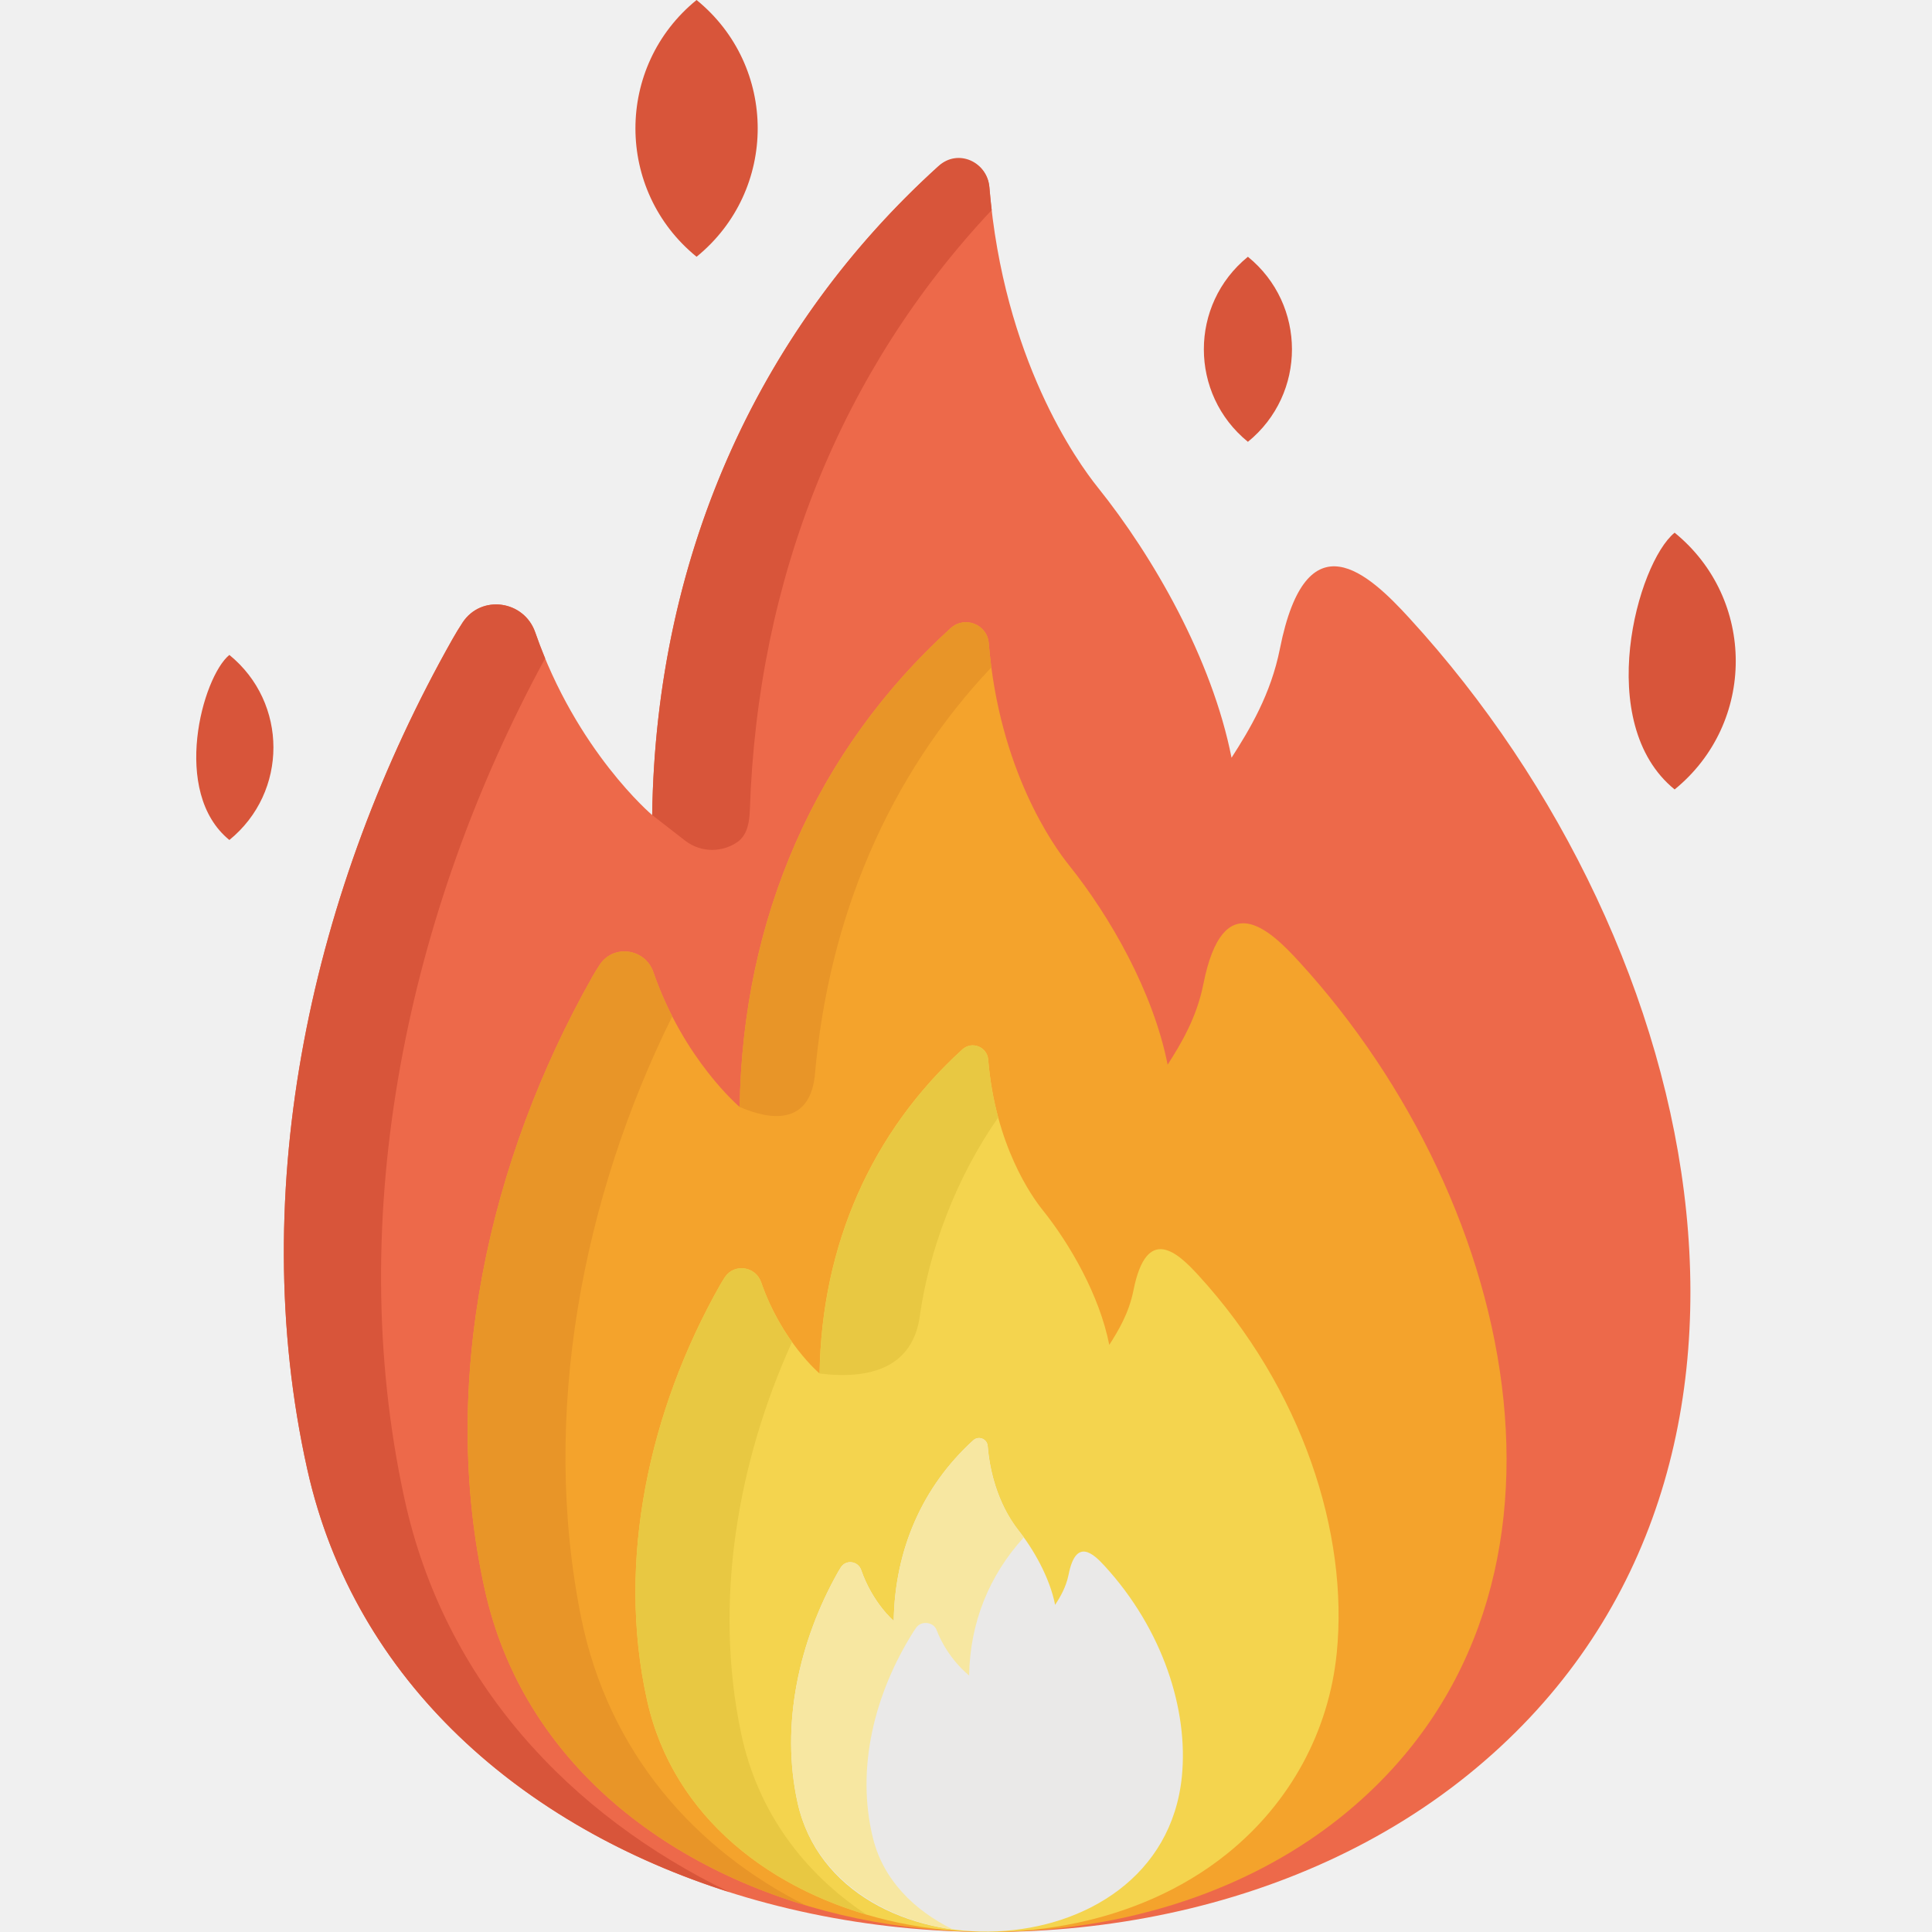
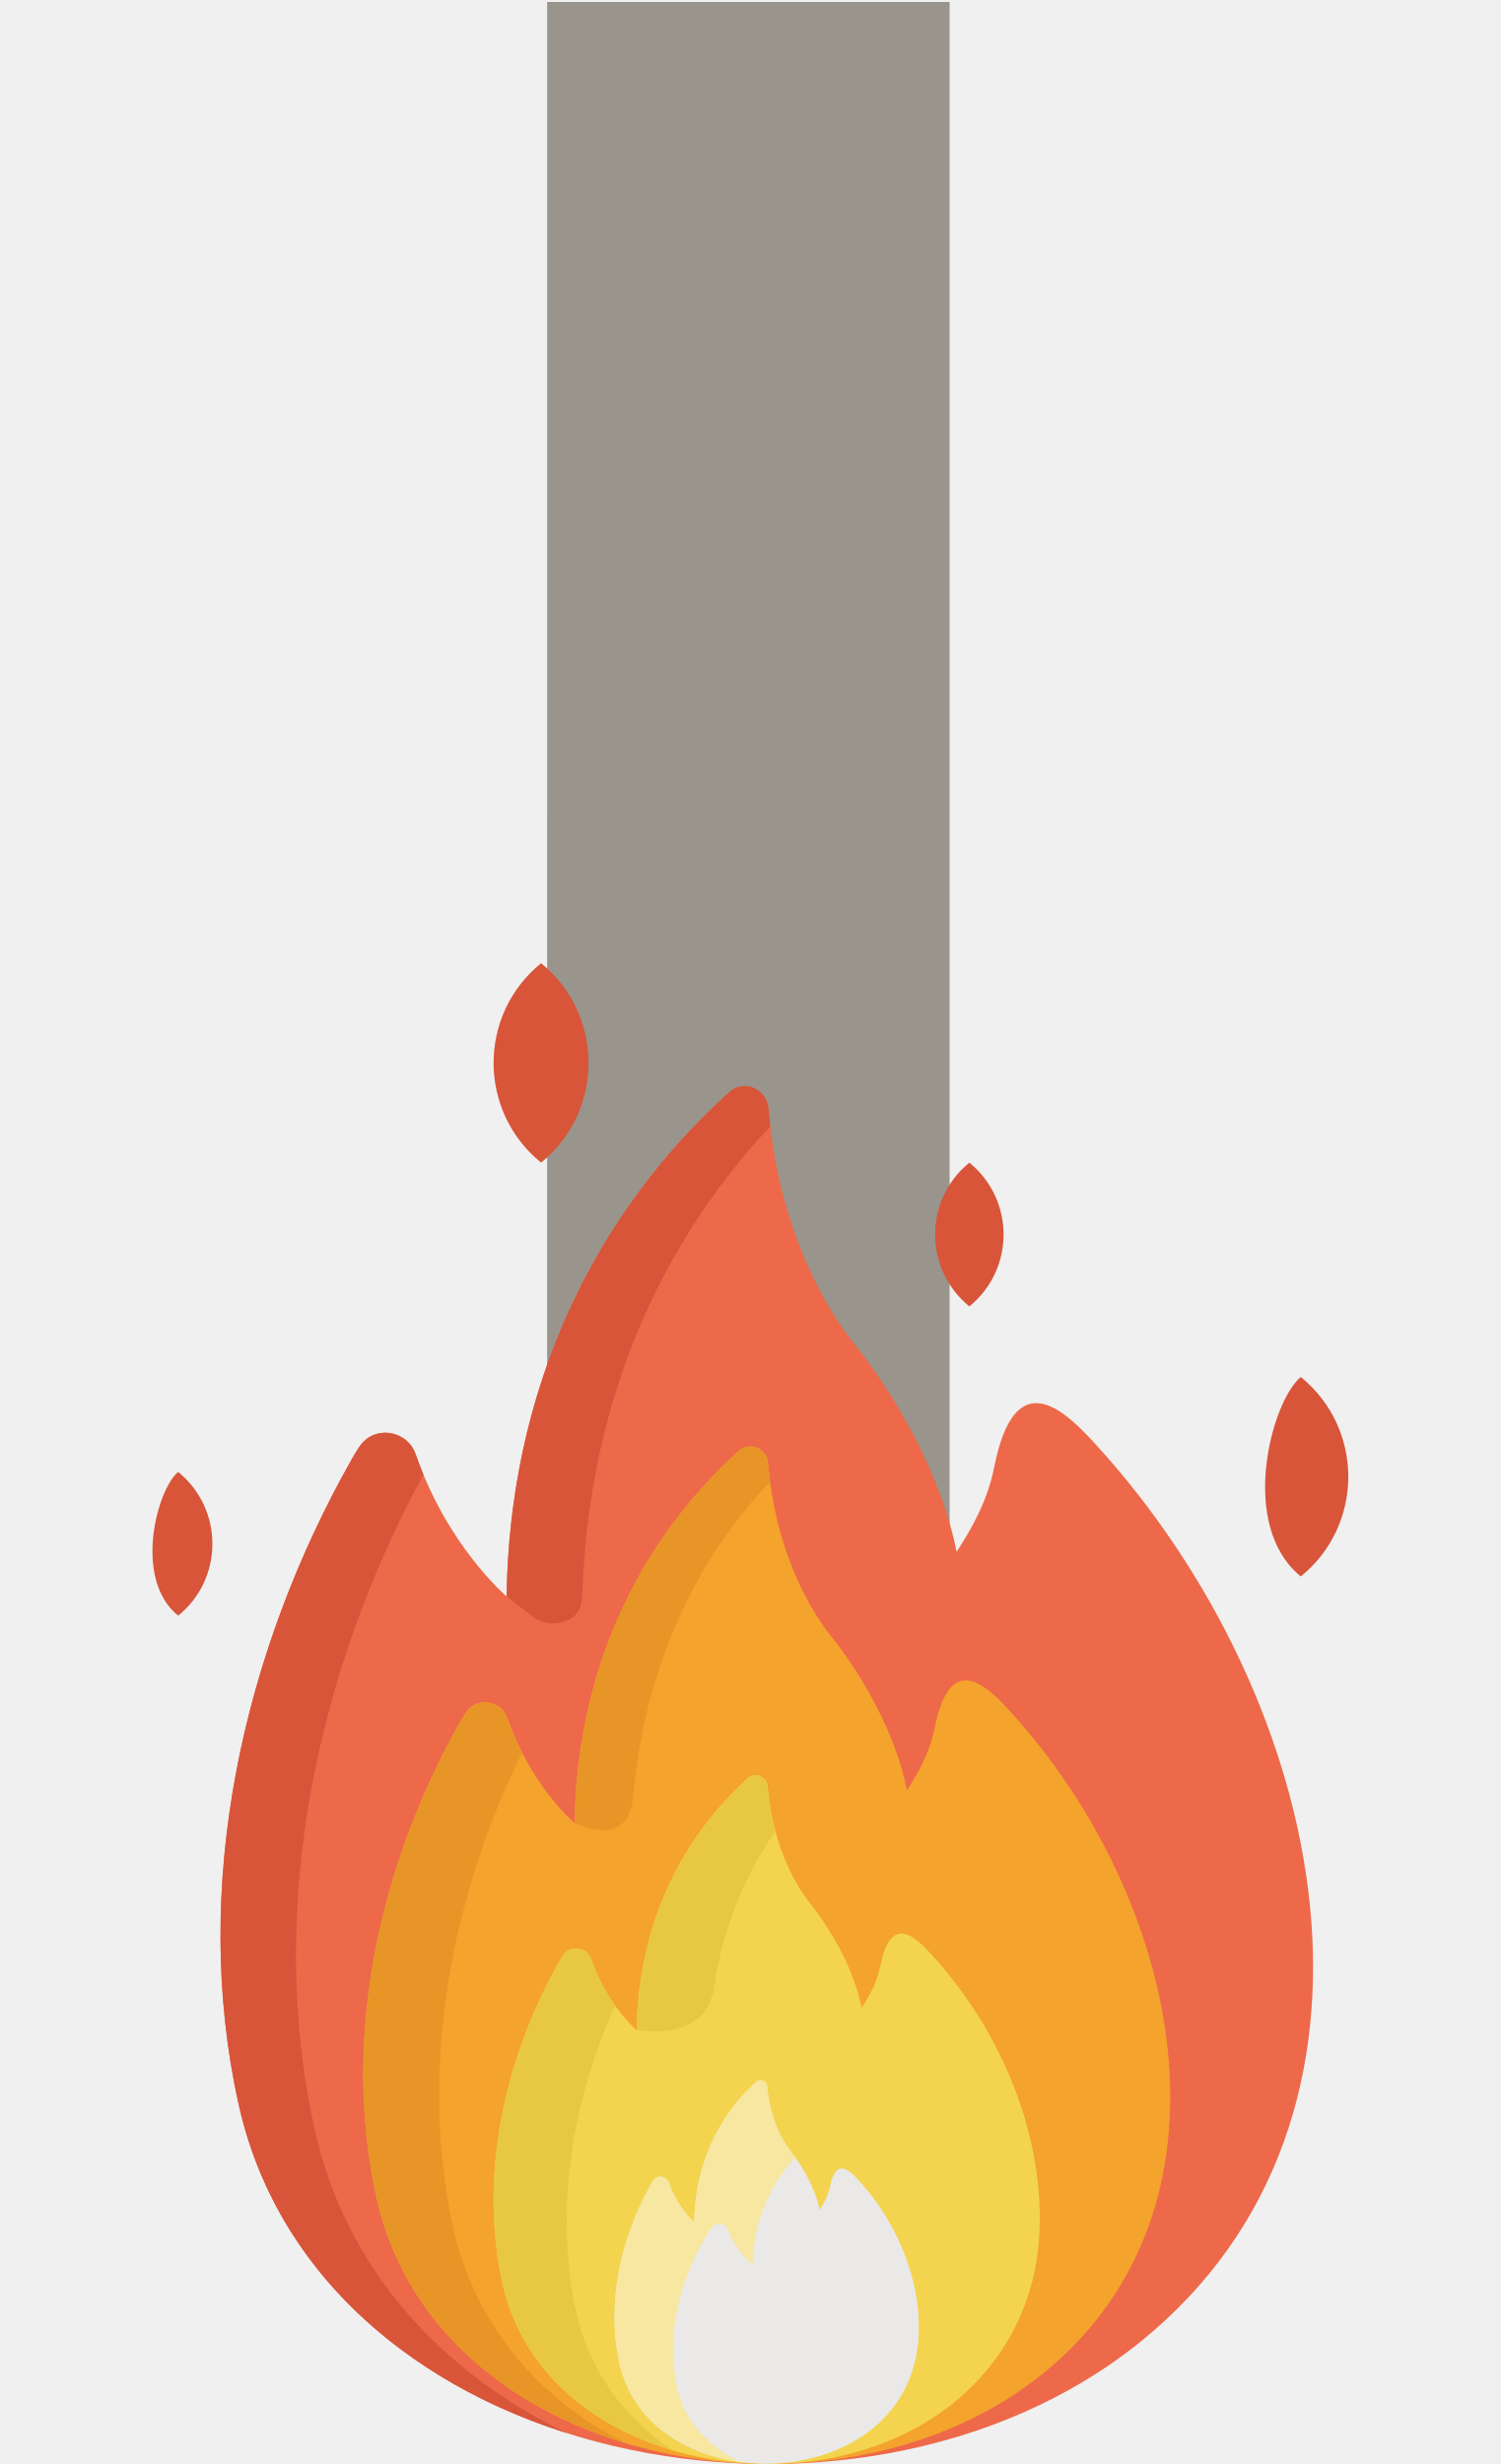
- <svg xmlns="http://www.w3.org/2000/svg" version="1.1" id="Capa_1" x="0px" y="0px" viewBox="0 0 512 512" style="enable-background:new 0 0 512 512;" xml:space="preserve">
-   <path style="fill:#ED694A;" d="M373.499,163.809c-10.67-11.649-27.258-27.372-34.315,8.13c-2.4,12.071-8.007,21.376-12.812,28.868  c-5.179-26.212-20.761-53.343-35.443-71.636c-5.494-6.844-24.988-34.051-28.733-79.567c-0.559-6.793-8.628-9.983-13.675-5.401  c-48.232,43.784-74.706,104.002-75.689,171.795c0,0-20.084-16.929-30.995-48.423c-2.938-8.481-14.308-10.099-19.241-2.6  c-0.947,1.44-1.825,2.882-2.617,4.282c-37.213,65.8-55.114,145.705-38.565,220.045c27.67,124.497,210.704,159.303,307.603,81.054  C483.822,393.8,453.686,251.311,373.499,163.809z" />
-   <g>
-     <path style="fill:#D8553A;" d="M107.171,397.118c-16.357-75.135,0.957-155.818,37.296-222.648c-0.919-2.217-1.803-4.51-2.629-6.894   c-2.938-8.481-14.308-10.099-19.241-2.6c-0.947,1.44-1.824,2.882-2.616,4.282c-37.213,65.8-55.114,145.705-38.565,220.045   c12.621,56.786,57.569,94.9,111.92,112.149C150.936,480.913,117.732,445.704,107.171,397.118z" />
-     <path style="fill:#D8553A;" d="M198.716,214.75c2.009-61.527,24.263-116.697,64.093-159.079c-0.274-2.334-0.477-4.421-0.608-6.005   c-0.571-6.851-8.345-10.287-13.37-5.745c-46.585,42.118-74.979,101.727-75.998,172.075l8.719,6.771   c4.294,3.335,10.112,3.19,14.213,0.135C198.212,220.828,198.563,217.698,198.716,214.75z" />
+ <svg xmlns="http://www.w3.org/2000/svg" width="134" height="220" viewBox="0 0 134 220" fill="none">
+   <path d="M84.79 207.532V85.63V49.181V0.177H48.856V49.181L48.855 85.63L48.856 207.532H84.79Z" fill="#99958C" />
+   <g clip-path="url(#clip0)">
+     <path d="M97.752 128.872C94.959 125.823 90.618 121.708 88.771 131C88.143 134.159 86.675 136.594 85.418 138.555C84.062 131.695 79.984 124.594 76.142 119.807C74.704 118.016 69.602 110.895 68.622 98.983C68.475 97.205 66.364 96.37 65.043 97.569C52.419 109.028 45.491 124.788 45.233 142.531C45.233 142.531 39.977 138.1 37.122 129.858C36.353 127.638 33.377 127.215 32.086 129.177C31.838 129.554 31.608 129.932 31.401 130.298C21.662 147.519 16.977 168.432 21.308 187.888C28.549 220.471 76.453 229.58 101.813 209.101C126.625 189.065 118.738 151.773 97.752 128.872Z" fill="#ED694A" />
+     <path d="M28.048 189.934C23.767 170.269 28.299 149.153 37.809 131.662C37.569 131.082 37.337 130.482 37.121 129.858C36.352 127.638 33.377 127.215 32.086 129.178C31.838 129.555 31.608 129.932 31.401 130.298C21.662 147.519 16.977 168.432 21.308 187.888C24.611 202.75 36.375 212.725 50.599 217.24C39.502 211.864 30.812 202.649 28.048 189.934Z" fill="#D8553A" />
+     <path d="M52.008 142.204C52.533 126.102 58.358 111.663 68.782 100.57C68.71 99.96 68.657 99.413 68.623 98.999C68.473 97.206 66.439 96.306 65.124 97.495C52.931 108.518 45.5 124.119 45.233 142.53L47.515 144.303C48.639 145.175 50.162 145.137 51.235 144.338C51.876 143.795 51.967 142.976 52.008 142.204Z" fill="#D8553A" />
+     <path d="M90.095 152.691C88.033 150.439 84.826 147.399 83.462 154.262C82.998 156.596 81.914 158.395 80.985 159.843C79.984 154.776 76.972 149.531 74.134 145.995C73.072 144.672 69.303 139.413 68.579 130.614C68.471 129.3 66.912 128.684 65.936 129.57C56.612 138.033 51.494 149.674 51.304 162.779C51.304 162.779 47.422 159.507 45.313 153.419C44.745 151.779 42.547 151.466 41.593 152.916C41.41 153.194 41.241 153.473 41.087 153.744C33.894 166.464 30.433 181.91 33.632 196.281C38.981 220.348 74.364 227.076 93.095 211.95C111.422 197.151 105.596 169.606 90.095 152.691Z" fill="#F4A32C" />
+     <path d="M40.303 198.169C37.47 184.121 40.404 169.047 46.624 156.495C46.15 155.567 45.701 154.541 45.312 153.419C44.744 151.779 42.546 151.466 41.592 152.916C41.409 153.194 41.239 153.473 41.086 153.744C33.893 166.464 30.433 181.91 33.631 196.281C36.119 207.474 45.104 214.914 55.888 218.152C48.226 214.31 42.193 207.559 40.303 198.169Z" fill="#E89528" />
+     <path d="M83.105 174.436C81.709 172.911 79.537 170.854 78.614 175.5C78.3 177.079 77.566 178.297 76.937 179.277C76.26 175.847 74.221 172.297 72.299 169.903C71.581 169.007 69.029 165.447 68.539 159.491C68.466 158.602 67.41 158.184 66.75 158.784C60.438 164.514 56.974 172.394 56.845 181.265C56.845 181.265 54.217 179.05 52.789 174.929C52.405 173.819 50.917 173.607 50.272 174.588C50.148 174.777 50.033 174.965 49.929 175.149C45.059 183.759 42.717 194.215 44.882 203.944C48.503 220.235 72.455 224.79 85.135 214.55C89.477 211.044 92.169 206.103 92.715 200.637C93.54 192.359 90.353 182.346 83.105 174.436Z" fill="#F4D44E" />
+     <path d="M76.618 194.615C75.84 193.766 74.63 192.619 74.116 195.207C73.941 196.088 73.532 196.766 73.182 197.312C72.804 195.401 71.668 193.423 70.598 192.09C70.197 191.591 68.776 189.607 68.503 186.289C68.462 185.793 67.874 185.561 67.506 185.895C63.99 189.087 62.059 193.477 61.988 198.42C61.988 198.42 60.523 197.185 59.728 194.889C59.514 194.271 58.685 194.153 58.326 194.7C58.257 194.805 58.193 194.91 58.135 195.012C55.422 199.809 54.117 205.635 55.323 211.055C58.071 223.416 80.591 223.041 81.973 209.212C82.431 204.601 80.656 199.022 76.618 194.615Z" fill="#EAE9E8" />
+     <path d="M60.552 213.508C59.346 208.66 60.651 203.448 63.364 199.157C63.422 199.066 63.486 198.972 63.554 198.878C63.914 198.389 64.743 198.494 64.957 199.047C65.752 201.101 67.217 202.206 67.217 202.206C67.276 198.573 68.591 195.275 71.008 192.63C70.468 191.882 68.814 190.077 68.503 186.289C68.462 185.794 67.874 185.562 67.506 185.895C63.99 189.087 62.059 193.478 61.988 198.42C61.988 198.42 60.523 197.186 59.728 194.89C59.514 194.272 58.685 194.153 58.326 194.7C58.257 194.805 58.193 194.911 58.135 195.013C55.422 199.81 54.117 205.635 55.323 211.055C56.44 216.079 61.027 219.098 66.098 219.827C63.362 218.483 61.26 216.356 60.552 213.508Z" fill="#F7E7A1" />
+     <path d="M48.313 103.809C53.973 99.205 53.961 90.593 48.313 86C42.654 90.603 42.666 99.216 48.313 103.809Z" fill="#D8553A" />
+     <path d="M116.149 140.755C121.809 136.152 121.796 127.539 116.149 122.946C113.562 125.05 110.502 136.162 116.149 140.755Z" fill="#D8553A" />
+     <path d="M15.909 144.26C19.988 140.942 19.979 134.736 15.909 131.425C14.045 132.941 11.839 140.95 15.909 144.26Z" fill="#D8553A" />
+     <path d="M86.553 116.644C90.632 113.326 90.623 107.119 86.553 103.809C82.474 107.126 82.483 113.333 86.553 116.644Z" fill="#D8553A" />
+     <path d="M56.508 160.675C57.445 149.616 61.667 139.784 68.758 132.288C68.686 131.745 68.626 131.187 68.579 130.614C68.471 129.3 66.911 128.684 65.935 129.57C58.547 136.276 53.805 144.98 52.059 154.825L52.056 154.824C51.926 155.554 51.766 156.618 51.664 157.453C51.664 157.454 51.665 157.455 51.665 157.455C51.453 159.199 51.33 160.975 51.304 162.78C51.501 162.818 55.968 165.114 56.508 160.675Z" fill="#E89528" />
+     <path d="M51.409 206.255C49.484 197.166 51.124 187.475 54.932 179.078C54.194 178.043 53.387 176.653 52.79 174.928C52.405 173.819 50.917 173.607 50.272 174.588C50.148 174.776 50.033 174.965 49.929 175.148C45.059 183.759 42.717 194.215 44.882 203.943C46.578 211.573 52.733 216.628 60.101 218.796C55.812 215.949 52.568 211.735 51.409 206.255Z" fill="#E8C842" />
+     <path d="M63.794 177.294C64.433 172.733 66.298 167.709 69.234 163.508C68.914 162.322 68.663 160.981 68.54 159.491C68.467 158.602 67.411 158.184 66.751 158.784C62.818 162.354 59.995 166.761 58.392 171.72L58.388 171.719C58.135 172.498 57.779 173.789 57.562 174.808C57.564 174.808 57.566 174.808 57.568 174.807C57.125 176.886 56.879 179.044 56.847 181.265C60.378 181.705 63.299 180.831 63.794 177.294Z" fill="#E8C842" />
  </g>
-   <path style="fill:#F4A32C;" d="M344.242,254.818c-7.88-8.604-20.133-20.218-25.345,6.005c-1.772,8.915-5.915,15.789-9.462,21.323  c-3.825-19.361-15.335-39.401-26.179-52.912c-4.058-5.055-18.456-25.15-21.223-58.771c-0.413-5.018-6.372-7.373-10.1-3.989  c-35.625,32.339-55.18,76.819-55.905,126.891c0,0-14.835-12.504-22.893-35.766c-2.17-6.264-10.569-7.459-14.212-1.92  c-0.699,1.063-1.348,2.129-1.933,3.163c-27.487,48.601-40.709,107.62-28.486,162.53c20.438,91.956,155.63,117.665,227.202,59.868  C425.73,424.695,403.471,319.45,344.242,254.818z" />
-   <path style="fill:#E89528;" d="M153.994,428.585c-10.822-53.676,0.387-111.271,24.152-159.231  c-1.811-3.546-3.527-7.466-5.013-11.754c-2.17-6.264-10.569-7.46-14.212-1.921c-0.699,1.063-1.348,2.129-1.933,3.164  c-27.486,48.601-40.707,107.62-28.486,162.529c9.506,42.768,43.837,71.196,85.041,83.567  C184.268,490.258,161.218,464.464,153.994,428.585z" />
-   <path style="fill:#F4D44E;" d="M317.534,337.904c-5.334-5.824-13.63-13.687-17.158,4.065c-1.199,6.036-4.004,10.688-6.406,14.434  c-2.59-13.107-10.38-26.672-17.722-35.818c-2.746-3.422-12.493-17.025-14.367-39.784c-0.28-3.397-4.313-4.992-6.837-2.7  c-24.116,21.892-37.353,52.002-37.844,85.897c0,0-10.043-8.465-15.497-24.211c-1.469-4.24-7.154-5.049-9.62-1.3  c-0.474,0.719-0.912,1.441-1.309,2.141c-18.606,32.9-27.557,72.852-19.283,110.023c13.835,62.249,105.352,79.652,153.801,40.527  c16.591-13.398,26.878-32.277,28.964-53.16C357.405,406.388,345.232,368.129,317.534,337.904z" />
-   <path style="fill:#EAE9E8;" d="M292.749,415.006c-2.972-3.245-7.593-7.625-9.559,2.264c-0.668,3.363-2.23,5.955-3.569,8.042  c-1.443-7.302-5.783-14.86-9.873-19.955c-1.53-1.907-6.961-9.486-8.005-22.165c-0.156-1.893-2.404-2.78-3.809-1.505  c-13.435,12.197-20.811,28.972-21.084,47.856c0,0-5.595-4.716-8.634-13.489c-0.819-2.363-3.986-2.814-5.359-0.724  c-0.264,0.401-0.508,0.803-0.728,1.193c-10.366,18.33-15.353,40.588-10.743,61.297c10.498,47.231,96.546,45.799,101.824-7.039  C314.962,453.16,308.18,431.844,292.749,415.006z" />
-   <path style="fill:#F7E7A1;" d="M231.364,487.194c-4.61-18.525,0.377-38.436,10.743-54.832c0.22-0.349,0.465-0.708,0.728-1.067  c1.374-1.869,4.541-1.466,5.359,0.647c3.039,7.848,8.634,12.067,8.634,12.067c0.225-13.88,5.253-26.48,14.488-36.586  c-2.065-2.86-8.383-9.756-9.574-24.229c-0.156-1.893-2.404-2.78-3.809-1.505c-13.435,12.197-20.811,28.972-21.084,47.856  c0,0-5.595-4.716-8.634-13.488c-0.818-2.363-3.986-2.814-5.359-0.724c-0.264,0.401-0.508,0.803-0.728,1.193  c-10.366,18.329-15.353,40.588-10.743,61.297c4.266,19.195,21.792,30.731,41.168,33.515  C242.101,506.205,234.068,498.077,231.364,487.194z" />
-   <g>
-     <path style="fill:#D8553A;" d="M184.598,68.045c21.625-17.589,21.577-50.496,0-68.045C162.973,17.588,163.02,50.496,184.598,68.045   z" />
-     <path style="fill:#D8553A;" d="M443.793,209.213c21.625-17.589,21.577-50.496,0-68.045   C433.909,149.206,422.216,191.664,443.793,209.213z" />
-     <path style="fill:#D8553A;" d="M60.785,222.606c15.585-12.677,15.551-36.392,0-49.041   C53.662,179.358,45.234,209.958,60.785,222.606z" />
-     <path style="fill:#D8553A;" d="M330.709,117.086c15.585-12.677,15.551-36.392,0-49.041   C315.124,80.721,315.159,104.438,330.709,117.086z" />
-   </g>
-   <path style="fill:#E89528;" d="M215.911,285.324c3.579-42.252,19.714-79.821,46.806-108.462c-0.274-2.076-0.505-4.207-0.685-6.398  c-0.413-5.018-6.372-7.373-10.1-3.989c-28.23,25.626-46.348,58.882-53.022,96.497l-0.01-0.003c-0.495,2.79-1.109,6.854-1.497,10.047  c0.001,0.003,0.002,0.005,0.004,0.008c-0.811,6.664-1.281,13.448-1.381,20.343C196.78,293.514,213.848,302.287,215.911,285.324z" />
-   <g>
-     <path style="fill:#E8C842;" d="M196.43,459.481c-7.355-34.725-1.091-71.755,13.461-103.84c-2.819-3.953-5.904-9.263-8.187-15.855   c-1.47-4.24-7.154-5.049-9.621-1.3c-0.473,0.719-0.913,1.441-1.309,2.141c-18.606,32.9-27.557,72.852-19.283,110.023   c6.48,29.152,29.997,48.468,58.148,56.749C213.253,496.521,200.858,480.42,196.43,459.481z" />
-     <path style="fill:#E8C842;" d="M243.751,348.824c2.438-17.425,9.565-36.624,20.784-52.675c-1.222-4.532-2.183-9.653-2.652-15.348   c-0.28-3.397-4.314-4.992-6.837-2.7c-15.026,13.641-25.811,30.479-31.938,49.428l-0.016-0.004   c-0.964,2.977-2.327,7.909-3.153,11.802c0.007-0.002,0.014-0.002,0.021-0.005c-1.692,7.944-2.633,16.188-2.756,24.675   C230.696,365.681,241.857,362.34,243.751,348.824z" />
-   </g>
-   <g>
- </g>
-   <g>
- </g>
-   <g>
- </g>
-   <g>
- </g>
-   <g>
- </g>
-   <g>
- </g>
-   <g>
- </g>
-   <g>
- </g>
-   <g>
- </g>
-   <g>
- </g>
-   <g>
- </g>
-   <g>
- </g>
-   <g>
- </g>
-   <g>
- </g>
-   <g>
- </g>
+   <defs>
+     <clipPath id="clip0">
+       <rect y="86" width="134" height="134" fill="white" />
+     </clipPath>
+   </defs>
</svg>
